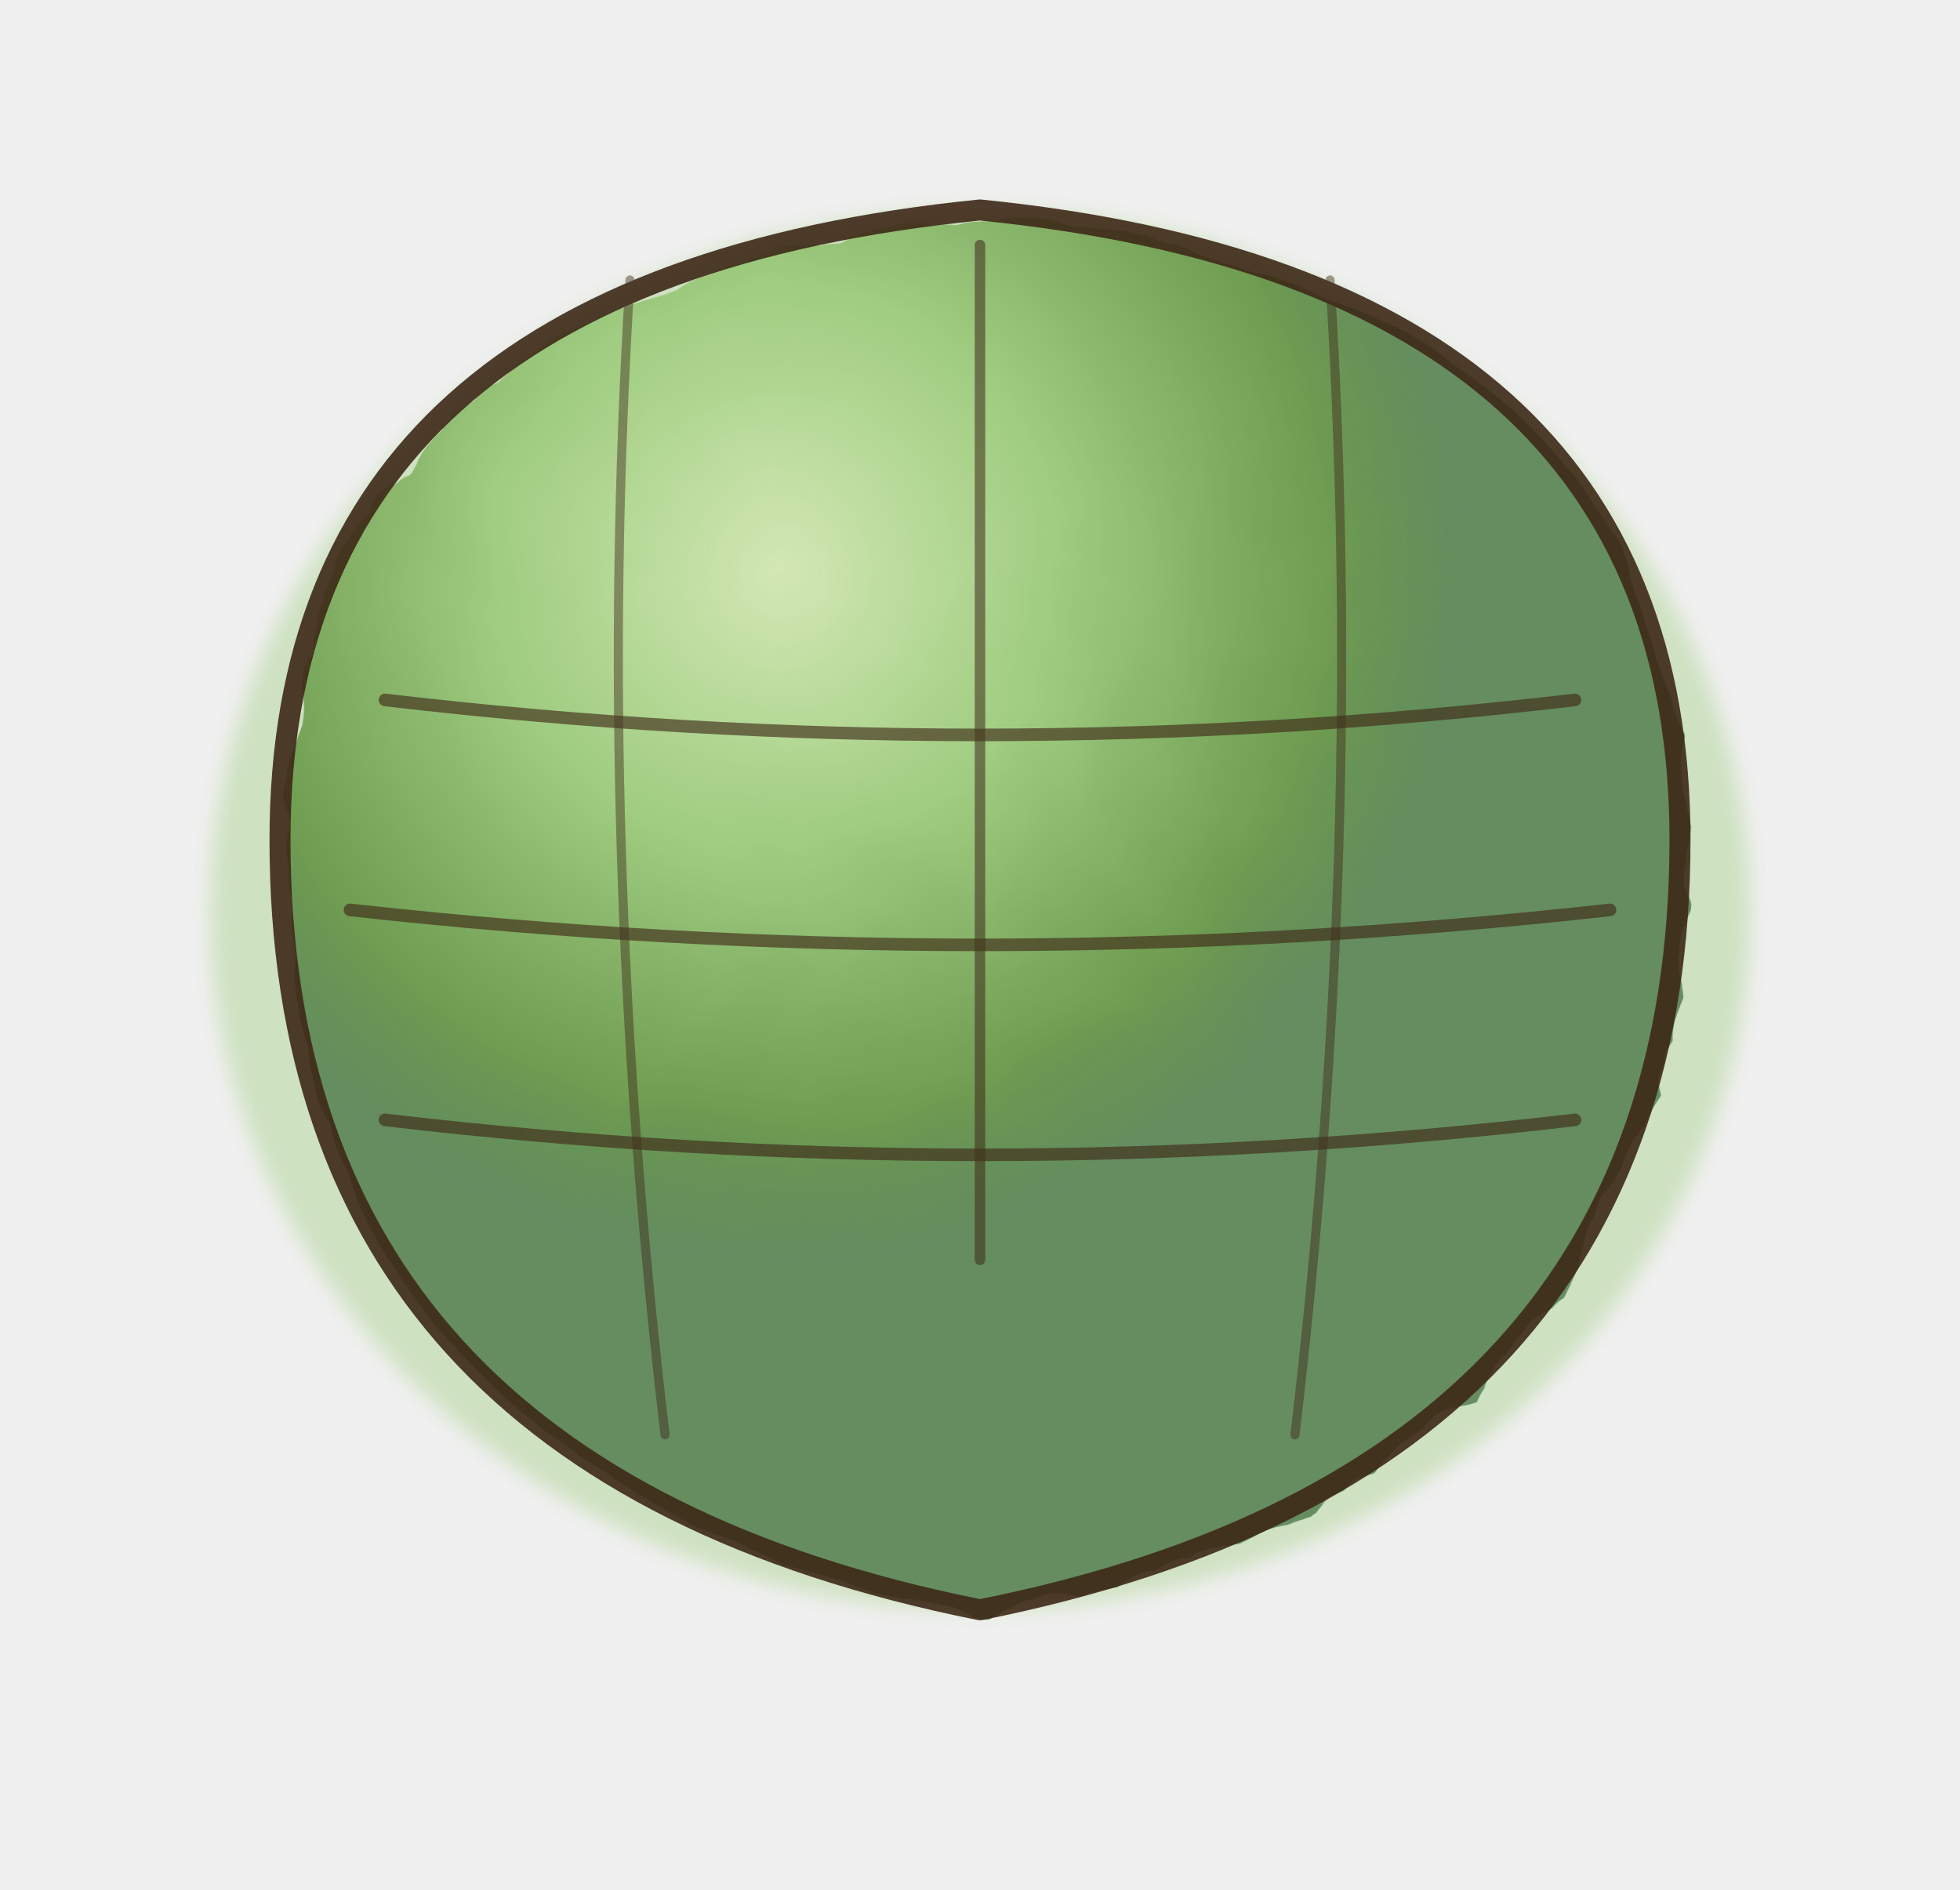
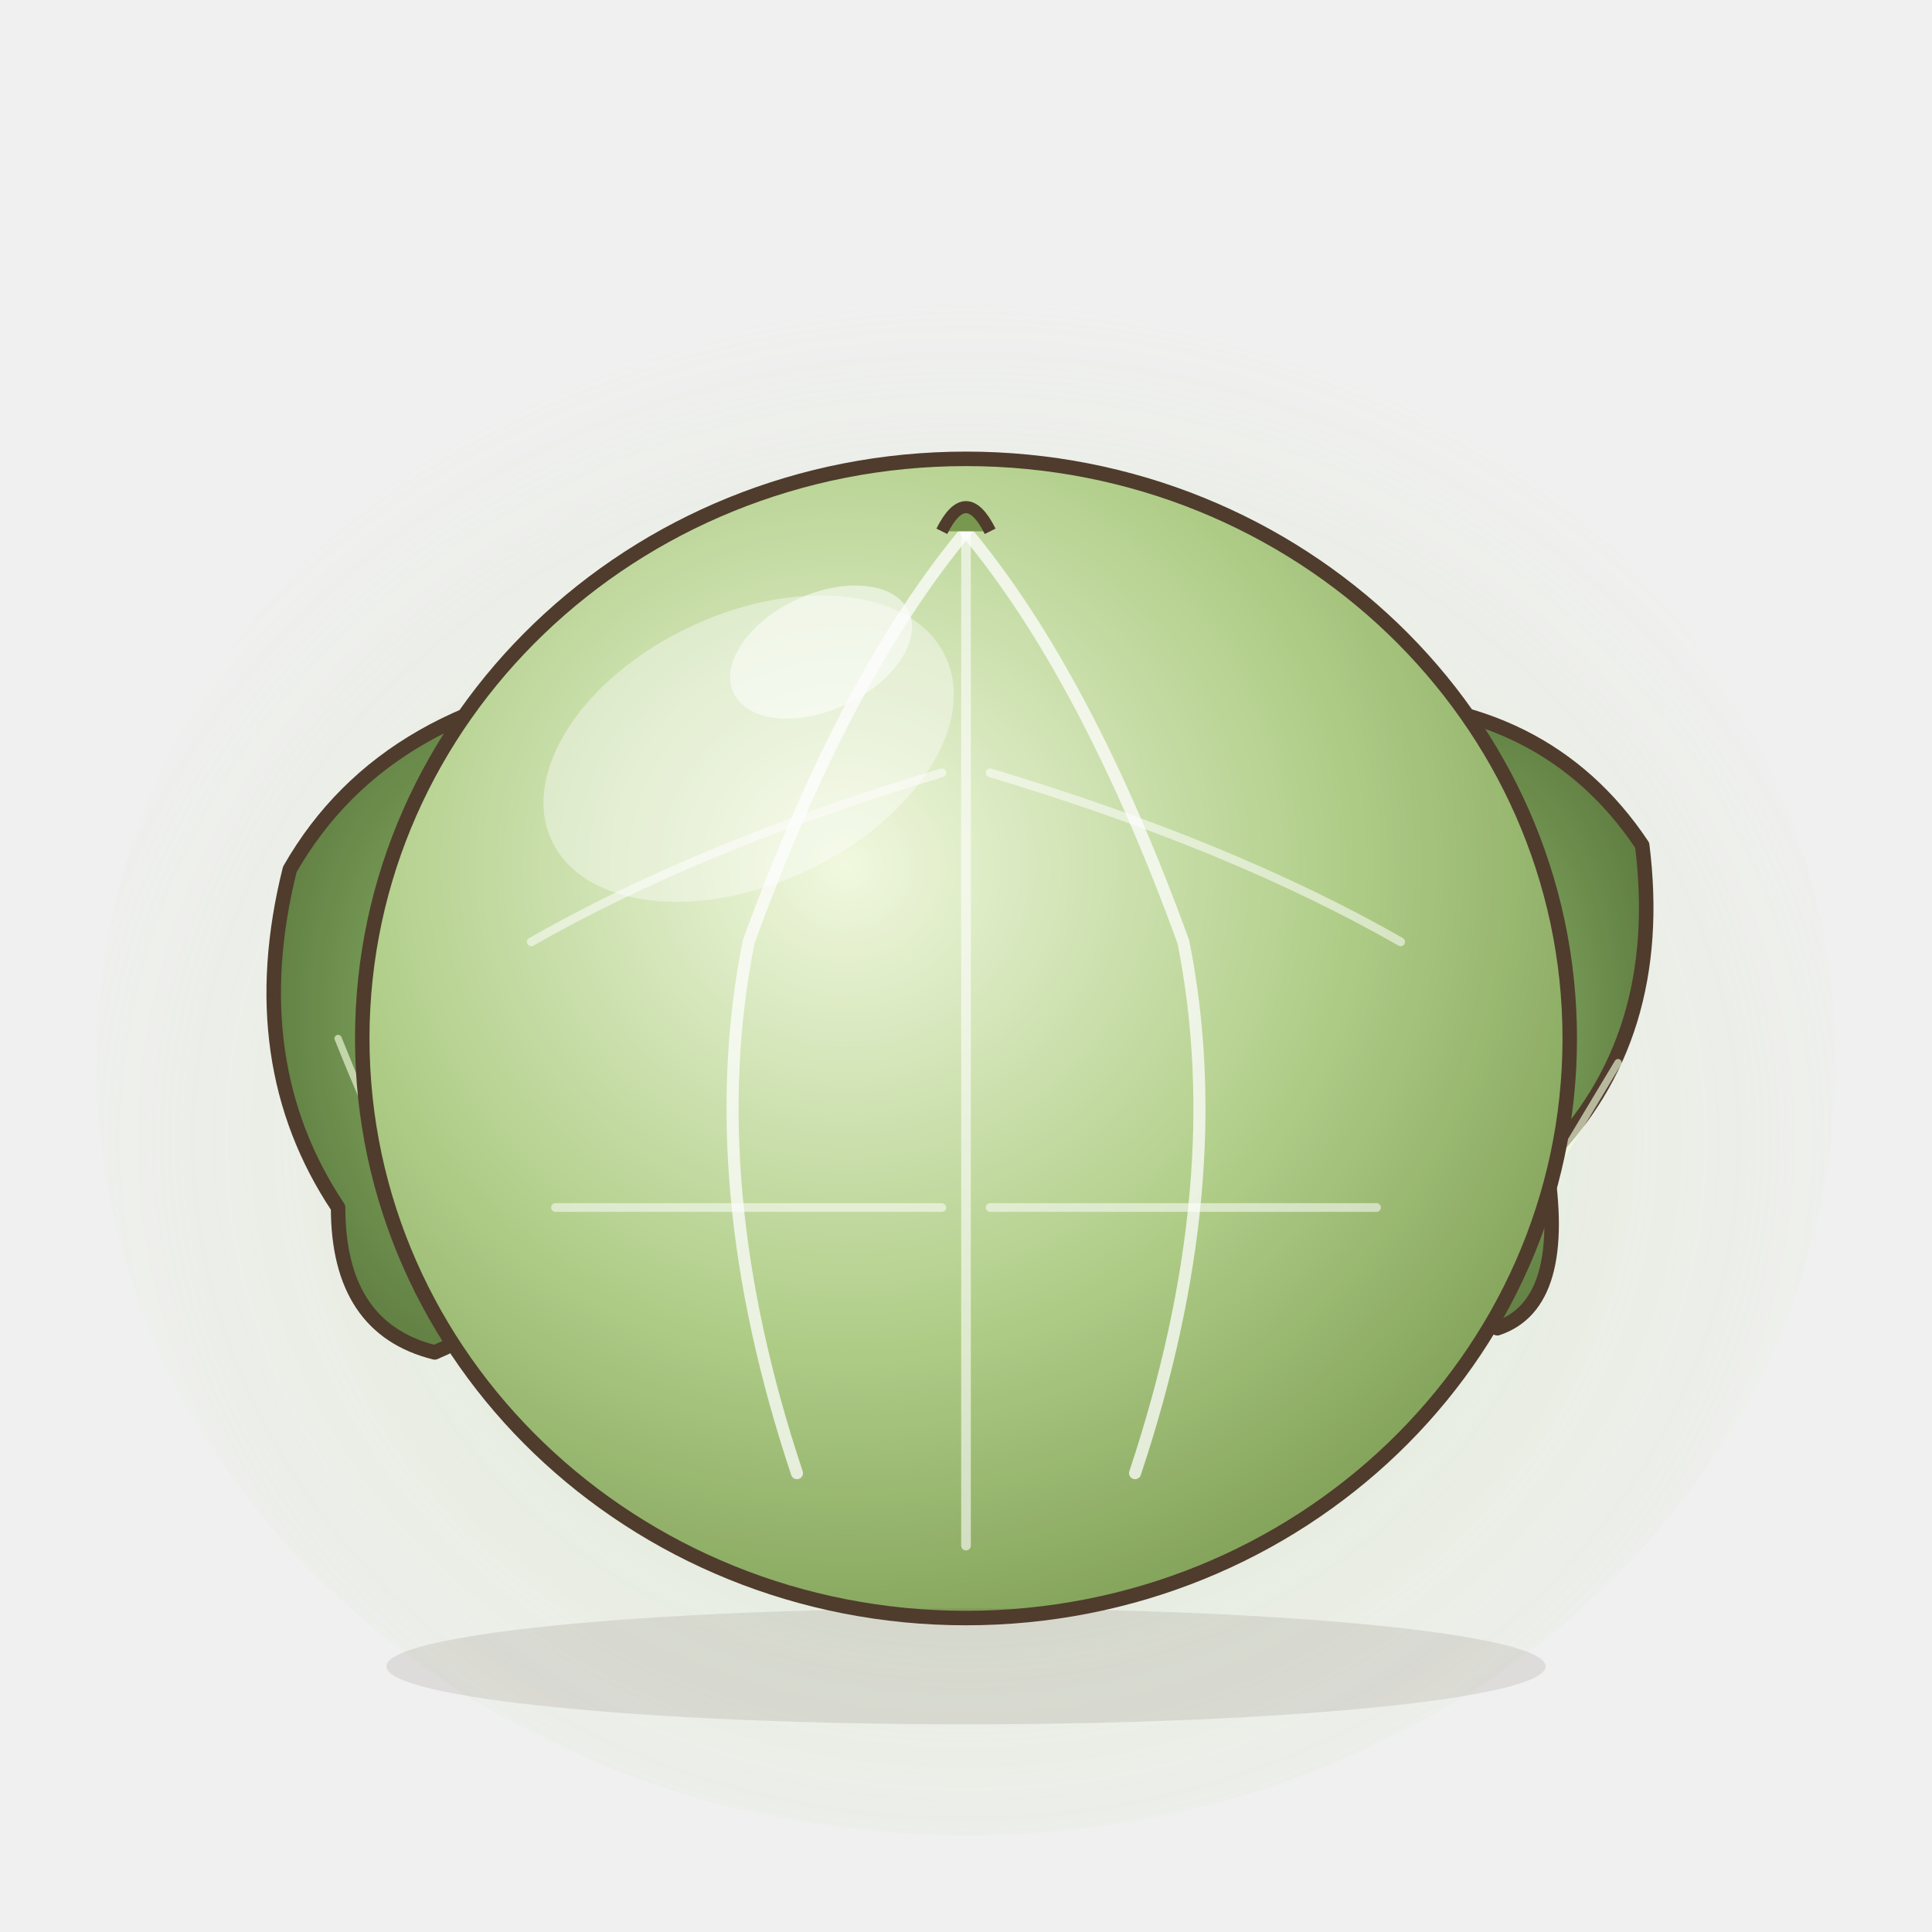
- <svg xmlns="http://www.w3.org/2000/svg" viewBox="-140 -130 280 270" font-family="Noto Sans CJK JP, sans-serif">
+ <svg xmlns="http://www.w3.org/2000/svg" viewBox="0 0 400 400" opacity="0.9">
  <defs>
-     <radialGradient id="wcBodyCabbage" cx="35%" cy="25%">
-       <stop offset="0%" stop-color="#D4E8B5" stop-opacity="0.95" />
-       <stop offset="40%" stop-color="#9BCB7A" stop-opacity="0.9" />
-       <stop offset="80%" stop-color="#5D8F3D" stop-opacity="0.85" />
-       <stop offset="100%" stop-color="#2C5F2D" stop-opacity="0.65" />
+     <radialGradient id="cabbage-aura-ok" cx="50%" cy="55%" r="55%">
+       <stop offset="0%" stop-color="#C5E1A5" stop-opacity="0.5" />
+       <stop offset="100%" stop-color="#C5E1A5" stop-opacity="0" />
    </radialGradient>
-     <radialGradient id="wcLeafCabbage" cx="50%" cy="20%">
-       <stop offset="0%" stop-color="#9BCB7A" stop-opacity="0.9" />
-       <stop offset="60%" stop-color="#5D8F3D" stop-opacity="0.7" />
-       <stop offset="100%" stop-color="#2C5F2D" stop-opacity="0.5" />
+     <radialGradient id="cabbage-body-ok" cx="40%" cy="35%" r="75%">
+       <stop offset="0%" stop-color="#F0F8DC" />
+       <stop offset="55%" stop-color="#A8C97C" />
+       <stop offset="100%" stop-color="#6B8E3D" />
    </radialGradient>
-     <filter id="wcRoughCabbage" x="-10%" y="-10%" width="120%" height="120%">
-       <feTurbulence baseFrequency="0.04" numOctaves="3" seed="29" />
-       <feDisplacementMap in="SourceGraphic" scale="4" />
-     </filter>
-     <filter id="wcBlurCabbage">
-       <feGaussianBlur stdDeviation="1.5" />
-     </filter>
+     <radialGradient id="cabbage-outer-ok" cx="50%" cy="50%" r="60%">
+       <stop offset="0%" stop-color="#7FA856" />
+       <stop offset="100%" stop-color="#4A6B2A" />
+     </radialGradient>
  </defs>
-   <g filter="url(#wcBlurCabbage)" opacity="0.4">
-     <ellipse cx="0" cy="0" rx="110" ry="100" fill="#9BCB7A" />
-   </g>
-   <g filter="url(#wcRoughCabbage)">
-     <path d="M 0 -100 Q -100 -90 -100 -10 Q -100 80 0 100 Q 100 80 100 -10 Q 100 -90 0 -100 Z" fill="url(#wcBodyCabbage)" />
-   </g>
-   <g stroke="#3D2817" stroke-width="3" fill="none" stroke-linecap="round" stroke-linejoin="round" opacity="0.9">
-     <path d="M 0 -100 Q -100 -90 -100 -10 Q -100 80 0 100 Q 100 80 100 -10 Q 100 -90 0 -100 Z" />
-     <path d="M -85 -30 Q 0 -20 85 -30" opacity="0.7" stroke-width="1.8" />
-     <path d="M -90 0 Q 0 10 90 0" opacity="0.7" stroke-width="1.8" />
-     <path d="M -85 30 Q 0 40 85 30" opacity="0.7" stroke-width="1.8" />
-     <path d="M 0 -95 L 0 50" opacity="0.6" stroke-width="1.5" />
-     <path d="M -50 -90 Q -55 -10 -45 75" opacity="0.5" stroke-width="1.3" />
-     <path d="M 50 -90 Q 55 -10 45 75" opacity="0.5" stroke-width="1.3" />
-   </g>
+   <ellipse cx="200" cy="220" rx="180" ry="160" fill="url(#cabbage-aura-ok)" />
+   <path d="M 70 250 Q 50 220 60 180 Q 80 145 130 140 Q 145 175 140 220 Q 125 265 90 280 Q 70 275 70 250 Z" fill="url(#cabbage-outer-ok)" stroke="#3D2817" stroke-width="3" stroke-linejoin="round" />
+   <path d="M 95 270 Q 100 220 115 165" fill="none" stroke="#F0FAD8" stroke-width="2.5" stroke-linecap="round" opacity="0.85" />
+   <path d="M 95 270 Q 80 240 70 215" fill="none" stroke="#F0FAD8" stroke-width="1.5" stroke-linecap="round" opacity="0.65" />
+   <path d="M 95 270 Q 110 245 125 220" fill="none" stroke="#F0FAD8" stroke-width="1.5" stroke-linecap="round" opacity="0.65" />
+   <path d="M 320 240 Q 345 215 340 175 Q 320 145 280 145 Q 265 180 270 220 Q 285 260 310 275 Q 325 270 320 240 Z" fill="url(#cabbage-outer-ok)" stroke="#3D2817" stroke-width="3" stroke-linejoin="round" />
+   <path d="M 305 270 Q 295 220 285 170" fill="none" stroke="#F0FAD8" stroke-width="2.5" stroke-linecap="round" opacity="0.85" />
+   <path d="M 305 270 Q 320 245 335 220" fill="none" stroke="#F0FAD8" stroke-width="1.5" stroke-linecap="round" opacity="0.65" />
+   <ellipse cx="200" cy="215" rx="125" ry="120" fill="url(#cabbage-body-ok)" stroke="#3D2817" stroke-width="3" />
+   <path d="M 200 110 Q 175 140 155 195 Q 145 245 165 305" fill="none" stroke="#FFFFFF" stroke-width="2.5" stroke-linecap="round" opacity="0.75" />
+   <path d="M 200 110 Q 225 140 245 195 Q 255 245 235 305" fill="none" stroke="#FFFFFF" stroke-width="2.5" stroke-linecap="round" opacity="0.75" />
+   <path d="M 200 105 Q 200 175 200 320" fill="none" stroke="#FFFFFF" stroke-width="2" stroke-linecap="round" opacity="0.6" />
+   <path d="M 110 195 Q 145 175 195 160" fill="none" stroke="#FFFFFF" stroke-width="1.8" stroke-linecap="round" opacity="0.55" />
+   <path d="M 115 250 Q 150 250 195 250" fill="none" stroke="#FFFFFF" stroke-width="1.8" stroke-linecap="round" opacity="0.55" />
+   <path d="M 290 195 Q 255 175 205 160" fill="none" stroke="#FFFFFF" stroke-width="1.8" stroke-linecap="round" opacity="0.55" />
+   <path d="M 285 250 Q 250 250 205 250" fill="none" stroke="#FFFFFF" stroke-width="1.8" stroke-linecap="round" opacity="0.55" />
+   <path d="M 195 110 Q 200 100 205 110" fill="#6B8E3D" stroke="#3D2817" stroke-width="2.5" stroke-linejoin="round" />
+   <ellipse cx="155" cy="155" rx="45" ry="28" fill="#FFFFFF" opacity="0.4" transform="rotate(-25 155 155)" />
+   <ellipse cx="170" cy="135" rx="20" ry="12" fill="#FFFFFF" opacity="0.55" transform="rotate(-25 170 135)" />
+   <ellipse cx="200" cy="345" rx="120" ry="12" fill="#3D2817" opacity="0.12" />
</svg>
